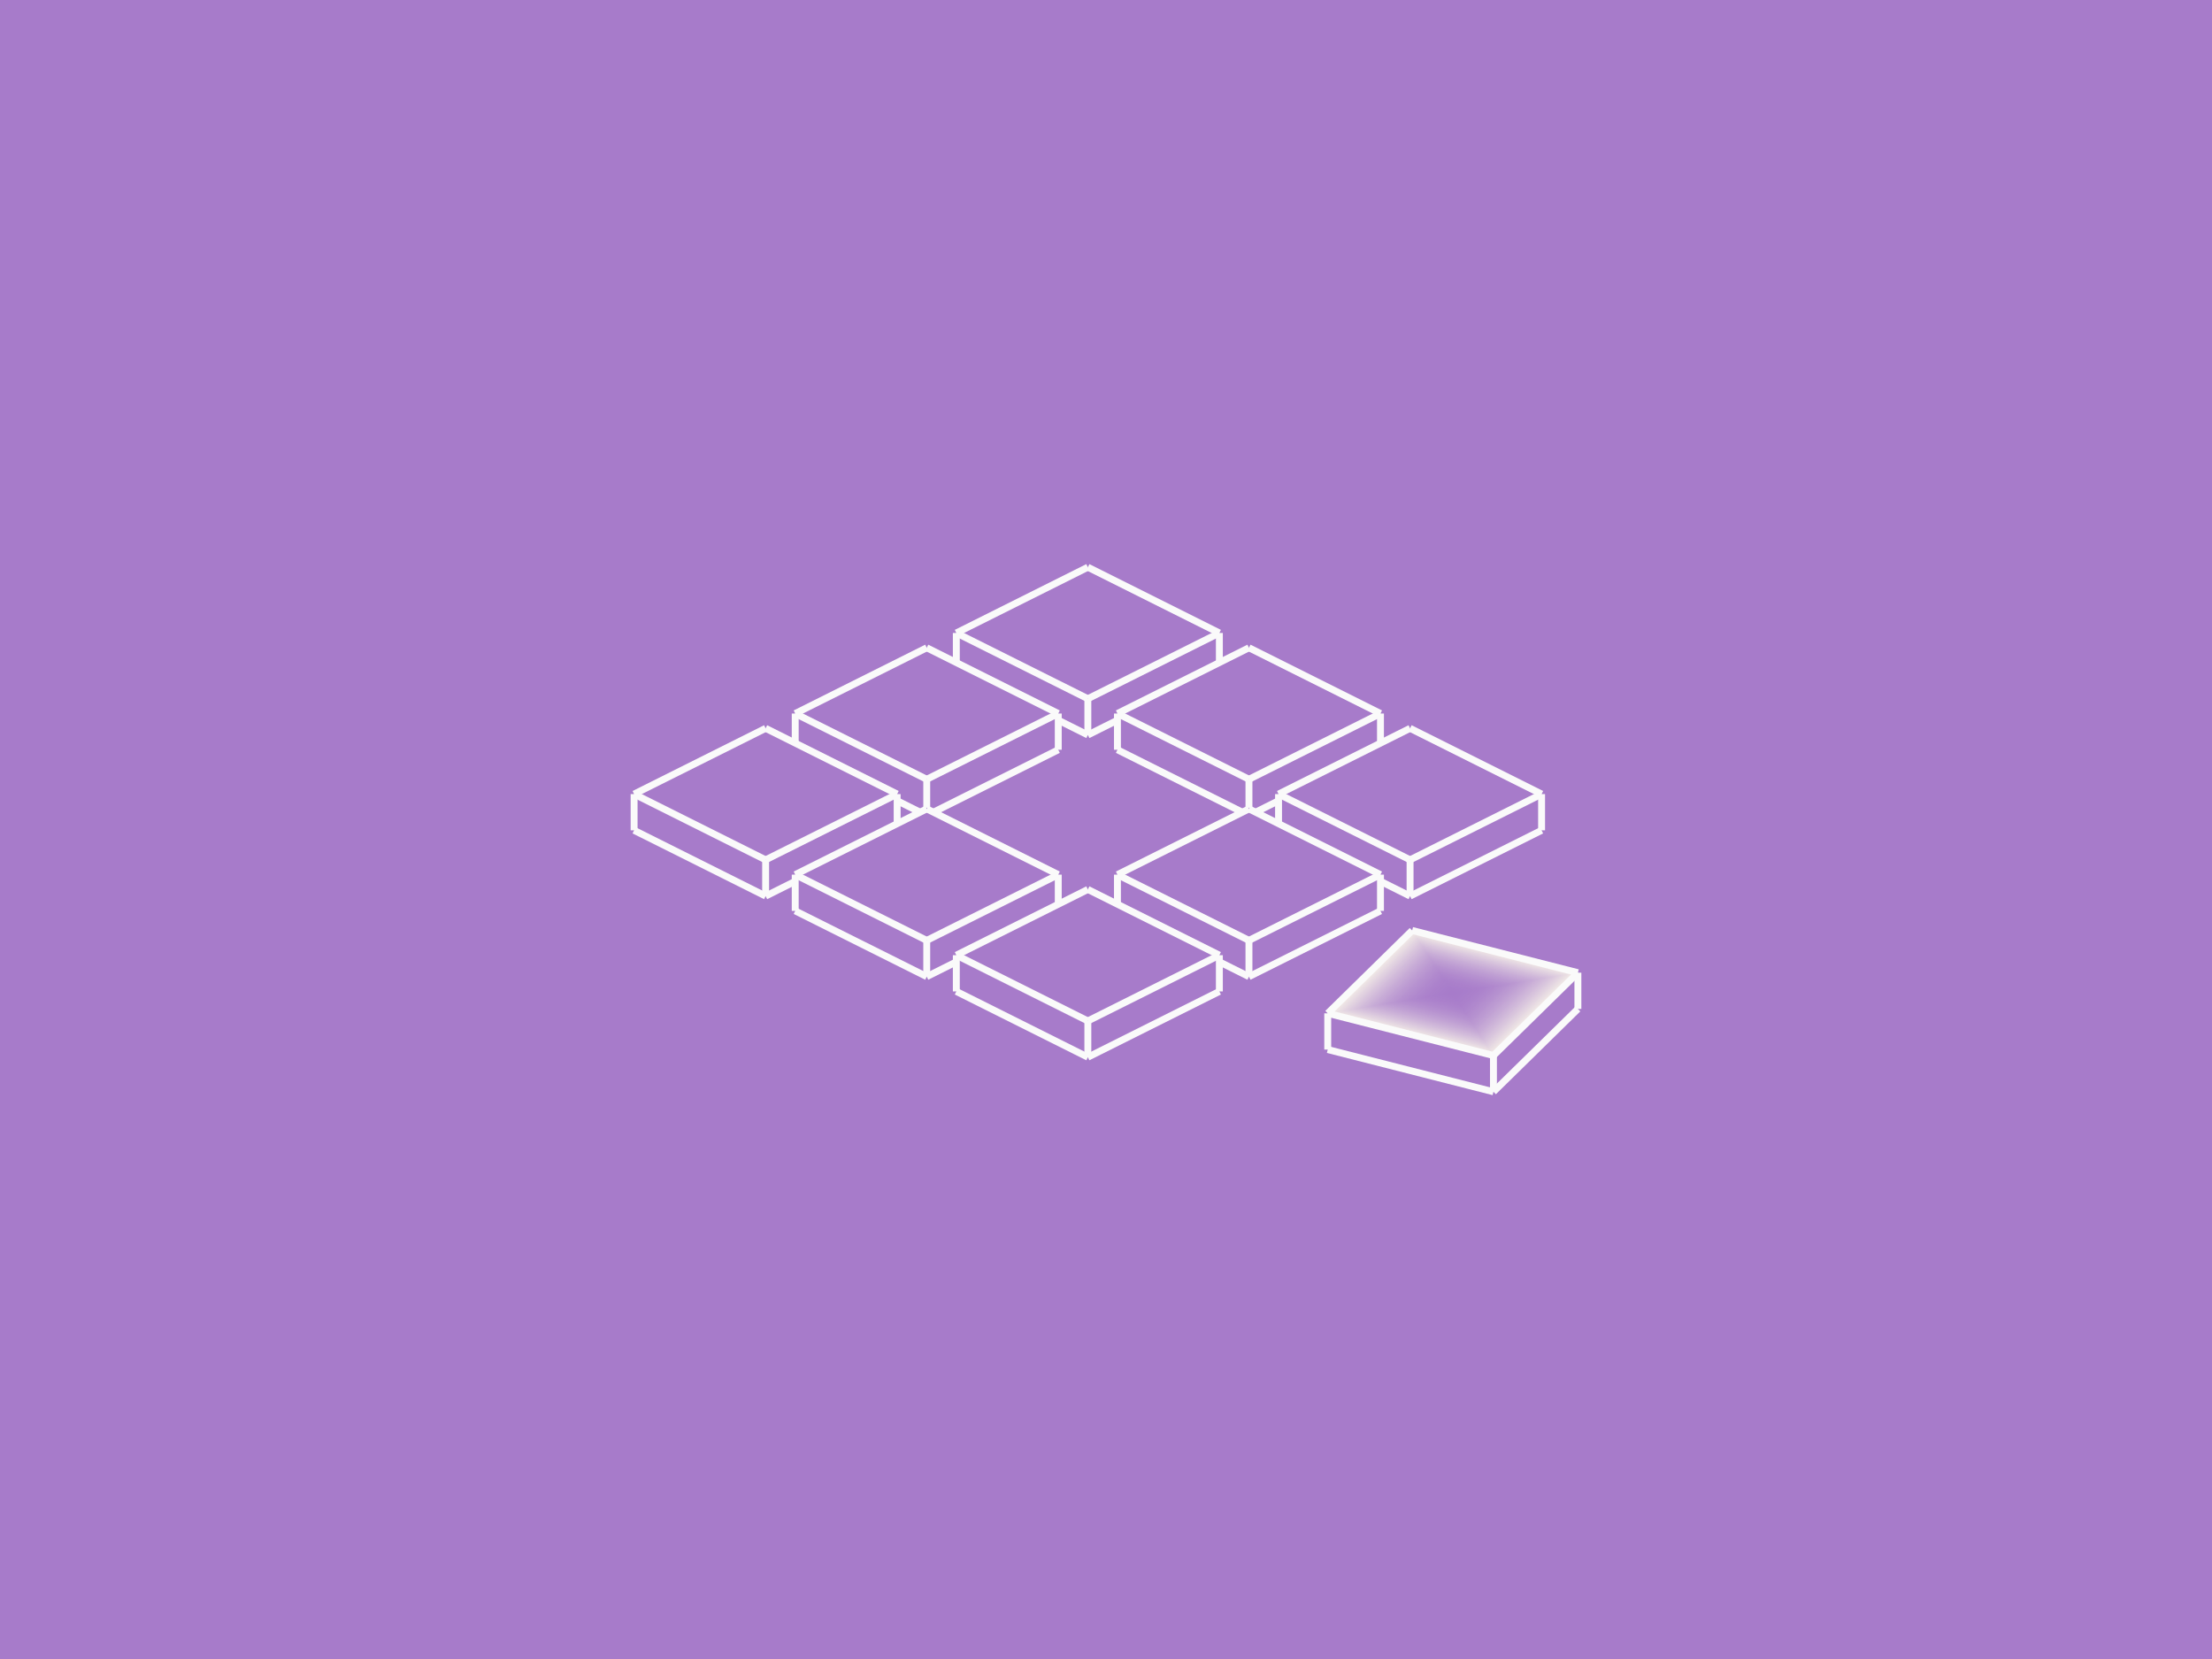
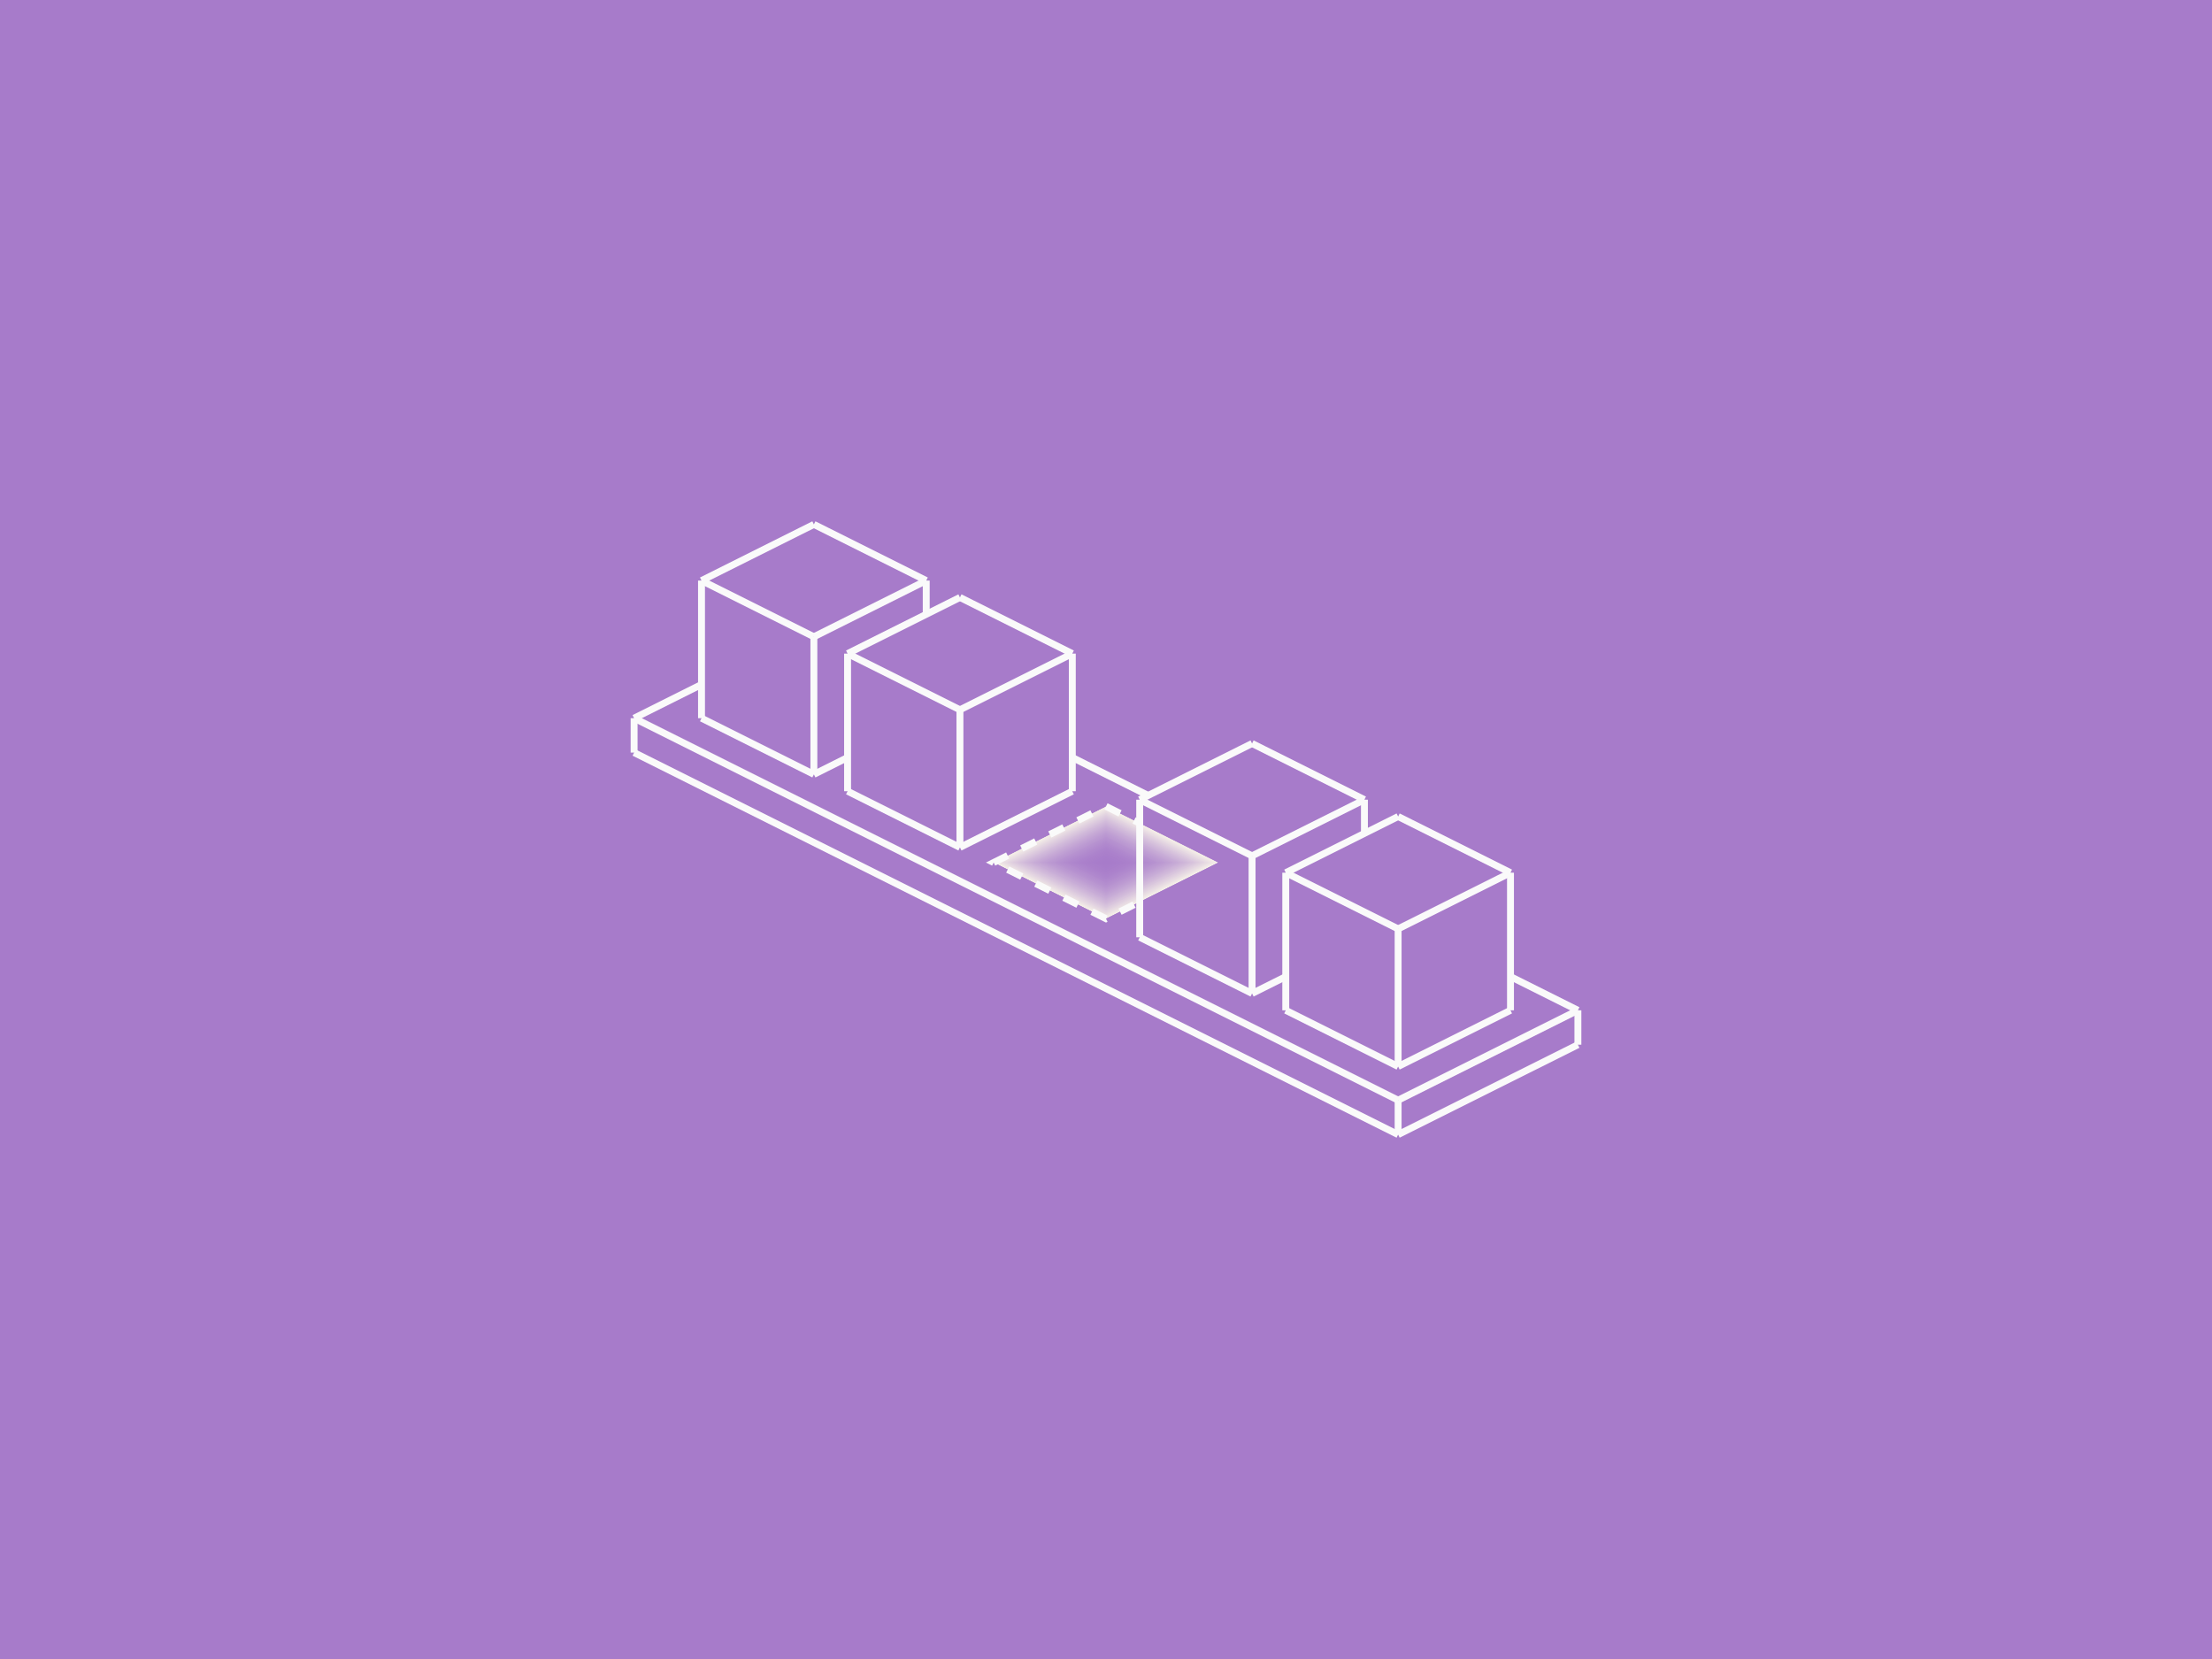
<svg xmlns="http://www.w3.org/2000/svg" width="3072" height="2304" viewBox="0 0 512 384">
  <rect width="512" height="384" fill="#A77BCA" />
  <svg x="64" y="0" width="384" height="384" viewBox="0 0 384 384">
    <defs>
      <mask id="iris-0" maskUnits="userSpaceOnUse" x="0" y="0" width="384" height="384" style="mask-type:luminance">
-         <path d="M262.867 215.369L243.323 234.549L281.682 244.321L301.227 225.142Z" fill="white" fill-rule="evenodd" />
-         <path d="M262.965 215.52L243.624 234.5L281.584 244.171L300.925 225.191Z" fill="rgb(250,250,250)" />
-         <path d="M263.063 215.671L243.926 234.451L281.486 244.02L300.623 225.24Z" fill="rgb(244,244,244)" />
-         <path d="M263.161 215.822L244.227 234.402L281.388 243.869L300.322 225.289Z" fill="rgb(239,239,239)" />
-         <path d="M263.259 215.973L244.529 234.353L281.29 243.718L300.02 225.338Z" fill="rgb(234,234,234)" />
-         <path d="M263.357 216.123L244.83 234.304L281.192 243.568L299.719 225.387Z" fill="rgb(229,229,229)" />
-         <path d="M263.455 216.274L245.132 234.255L281.094 243.417L299.417 225.436Z" fill="rgb(224,224,224)" />
-         <path d="M263.553 216.425L245.434 234.206L280.996 243.266L299.115 225.485Z" fill="rgb(219,219,219)" />
-         <path d="M263.651 216.576L245.735 234.157L280.898 243.115L298.814 225.534Z" fill="rgb(214,214,214)" />
-         <path d="M263.749 216.727L246.037 234.108L280.8 242.964L298.512 225.583Z" fill="rgb(209,209,209)" />
-         <path d="M263.847 216.877L246.338 234.059L280.702 242.814L298.211 225.632Z" fill="rgb(205,205,205)" />
-         <path d="M263.945 217.028L246.64 234.01L280.604 242.663L297.909 225.681Z" fill="rgb(200,200,200)" />
-         <path d="M264.043 217.179L246.942 233.961L280.506 242.512L297.608 225.73Z" fill="rgb(195,195,195)" />
-         <path d="M264.141 217.33L247.243 233.912L280.408 242.361L297.306 225.779Z" fill="rgb(191,191,191)" />
-         <path d="M264.239 217.481L247.545 233.863L280.31 242.21L297.004 225.828Z" fill="rgb(186,186,186)" />
-         <path d="M264.337 217.631L247.846 233.814L280.212 242.06L296.703 225.877Z" fill="rgb(182,182,182)" />
-         <path d="M264.435 217.782L248.148 233.765L280.114 241.909L296.401 225.926Z" fill="rgb(177,177,177)" />
-         <path d="M264.533 217.933L248.449 233.716L280.016 241.758L296.1 225.975Z" fill="rgb(173,173,173)" />
-         <path d="M264.631 218.084L248.751 233.667L279.918 241.607L295.798 226.024Z" fill="rgb(168,168,168)" />
-         <path d="M264.729 218.235L249.053 233.618L279.82 241.456L295.496 226.073Z" fill="rgb(164,164,164)" />
-         <path d="M264.827 218.385L249.354 233.569L279.722 241.306L295.195 226.122Z" fill="rgb(160,160,160)" />
-         <path d="M264.925 218.536L249.656 233.52L279.624 241.155L294.893 226.171Z" fill="rgb(156,156,156)" />
-         <path d="M265.023 218.687L249.957 233.471L279.526 241.004L294.592 226.22Z" fill="rgb(152,152,152)" />
-         <path d="M265.121 218.838L250.259 233.422L279.428 240.853L294.29 226.269Z" fill="rgb(147,147,147)" />
-         <path d="M265.219 218.988L250.561 233.373L279.33 240.702L293.989 226.318Z" fill="rgb(143,143,143)" />
-         <path d="M265.317 219.139L250.862 233.324L279.232 240.552L293.687 226.367Z" fill="rgb(139,139,139)" />
-         <path d="M265.415 219.29L251.164 233.275L279.134 240.401L293.385 226.416Z" fill="rgb(136,136,136)" />
-         <path d="M265.513 219.441L251.465 233.226L279.036 240.25L293.084 226.465Z" fill="rgb(132,132,132)" />
-         <path d="M265.611 219.592L251.767 233.177L278.938 240.099L292.782 226.514Z" fill="rgb(128,128,128)" />
-         <path d="M265.709 219.742L252.068 233.128L278.84 239.949L292.481 226.563Z" fill="rgb(124,124,124)" />
-         <path d="M265.807 219.893L252.37 233.079L278.742 239.798L292.179 226.612Z" fill="rgb(121,121,121)" />
-         <path d="M265.905 220.044L252.672 233.03L278.644 239.647L291.877 226.661Z" fill="rgb(117,117,117)" />
-         <path d="M266.003 220.195L252.973 232.981L278.546 239.496L291.576 226.71Z" fill="rgb(113,113,113)" />
-         <path d="M266.101 220.346L253.275 232.932L278.448 239.345L291.274 226.759Z" fill="rgb(110,110,110)" />
-         <path d="M266.199 220.496L253.576 232.883L278.35 239.195L290.973 226.808Z" fill="rgb(106,106,106)" />
-         <path d="M266.297 220.647L253.878 232.834L278.252 239.044L290.671 226.857Z" fill="rgb(103,103,103)" />
-         <path d="M266.395 220.798L254.18 232.785L278.154 238.893L290.37 226.906Z" fill="rgb(100,100,100)" />
-         <path d="M266.493 220.949L254.481 232.736L278.056 238.742L290.068 226.955Z" fill="rgb(96,96,96)" />
-         <path d="M266.591 221.1L254.783 232.687L277.958 238.591L289.766 227.004Z" fill="rgb(93,93,93)" />
-         <path d="M266.689 221.25L255.084 232.638L277.86 238.441L289.465 227.053Z" fill="rgb(90,90,90)" />
-         <path d="M266.787 221.401L255.386 232.589L277.762 238.29L289.163 227.102Z" fill="rgb(87,87,87)" />
-         <path d="M266.885 221.552L255.687 232.54L277.664 238.139L288.862 227.151Z" fill="rgb(84,84,84)" />
-         <path d="M266.983 221.703L255.989 232.491L277.566 237.988L288.56 227.2Z" fill="rgb(81,81,81)" />
-         <path d="M267.081 221.854L256.291 232.442L277.468 237.837L288.258 227.249Z" fill="rgb(78,78,78)" />
-         <path d="M267.179 222.004L256.592 232.393L277.37 237.687L287.957 227.298Z" fill="rgb(75,75,75)" />
-         <path d="M267.277 222.155L256.894 232.344L277.272 237.536L287.655 227.347Z" fill="rgb(72,72,72)" />
-         <path d="M267.375 222.306L257.195 232.295L277.174 237.385L287.354 227.396Z" fill="rgb(69,69,69)" />
-         <path d="M267.473 222.457L257.497 232.246L277.076 237.234L287.052 227.445Z" fill="rgb(66,66,66)" />
-         <path d="M267.571 222.607L257.799 232.197L276.978 237.083L286.751 227.494Z" fill="rgb(64,64,64)" />
-         <path d="M267.669 222.758L258.1 232.148L276.88 236.933L286.449 227.543Z" fill="rgb(61,61,61)" />
-         <path d="M267.767 222.909L258.402 232.099L276.782 236.782L286.147 227.592Z" fill="rgb(59,59,59)" />
-         <path d="M267.865 223.06L258.703 232.05L276.684 236.631L285.846 227.641Z" fill="rgb(56,56,56)" />
-         <path d="M267.963 223.211L259.005 232.001L276.586 236.48L285.544 227.69Z" fill="rgb(54,54,54)" />
-         <path d="M268.061 223.361L259.306 231.952L276.488 236.33L285.243 227.739Z" fill="rgb(51,51,51)" />
-         <path d="M268.159 223.512L259.608 231.903L276.39 236.179L284.941 227.788Z" fill="rgb(49,49,49)" />
-         <path d="M268.257 223.663L259.91 231.854L276.292 236.028L284.639 227.837Z" fill="rgb(47,47,47)" />
-         <path d="M268.355 223.814L260.211 231.805L276.194 235.877L284.338 227.886Z" fill="rgb(44,44,44)" />
-         <path d="M268.453 223.965L260.513 231.756L276.096 235.726L284.036 227.935Z" fill="rgb(42,42,42)" />
-         <path d="M268.551 224.115L260.814 231.707L275.998 235.576L283.735 227.984Z" fill="rgb(40,40,40)" />
-         <path d="M268.649 224.266L261.116 231.658L275.9 235.425L283.433 228.033Z" fill="rgb(38,38,38)" />
-         <path d="M268.747 224.417L261.418 231.609L275.802 235.274L283.132 228.082Z" fill="rgb(36,36,36)" />
-         <path d="M268.845 224.568L261.719 231.56L275.704 235.123L282.83 228.131Z" fill="rgb(34,34,34)" />
-         <path d="M268.943 224.719L262.021 231.511L275.606 234.972L282.528 228.18Z" fill="rgb(32,32,32)" />
-         <path d="M269.041 224.869L262.322 231.462L275.508 234.822L282.227 228.229Z" fill="rgb(30,30,30)" />
-         <path d="M269.139 225.02L262.624 231.413L275.41 234.671L281.925 228.278Z" fill="rgb(28,28,28)" />
-         <path d="M269.237 225.171L262.925 231.364L275.312 234.52L281.624 228.327Z" fill="rgb(27,27,27)" />
-         <path d="M269.335 225.322L263.227 231.315L275.214 234.369L281.322 228.376Z" fill="rgb(25,25,25)" />
-         <path d="M269.433 225.473L263.529 231.266L275.116 234.218L281.02 228.425Z" fill="rgb(23,23,23)" />
-         <path d="M269.531 225.623L263.83 231.217L275.018 234.068L280.719 228.474Z" fill="rgb(22,22,22)" />
-         <path d="M269.629 225.774L264.132 231.168L274.92 233.917L280.417 228.523Z" fill="rgb(20,20,20)" />
-         <path d="M269.727 225.925L264.433 231.119L274.822 233.766L280.116 228.572Z" fill="rgb(19,19,19)" />
-         <path d="M269.825 226.076L264.735 231.07L274.724 233.615L279.814 228.621Z" fill="rgb(17,17,17)" />
-         <path d="M269.923 226.226L265.037 231.021L274.626 233.464L279.513 228.67Z" fill="rgb(16,16,16)" />
-         <path d="M270.021 226.377L265.338 230.972L274.528 233.314L279.211 228.719Z" fill="rgb(15,15,15)" />
-         <path d="M270.119 226.528L265.64 230.923L274.43 233.163L278.909 228.768Z" fill="rgb(13,13,13)" />
-         <path d="M270.217 226.679L265.941 230.874L274.332 233.012L278.608 228.817Z" fill="rgb(12,12,12)" />
-         <path d="M270.315 226.83L266.243 230.825L274.234 232.861L278.306 228.866Z" fill="rgb(11,11,11)" />
-         <path d="M270.413 226.98L266.544 230.776L274.136 232.711L278.005 228.915Z" fill="rgb(10,10,10)" />
-         <path d="M270.511 227.131L266.846 230.727L274.038 232.56L277.703 228.964Z" fill="rgb(9,9,9)" />
-         <path d="M270.609 227.282L267.148 230.678L273.94 232.409L277.401 229.013Z" fill="rgb(8,8,8)" />
-         <path d="M270.707 227.433L267.449 230.629L273.842 232.258L277.1 229.062Z" fill="rgb(7,7,7)" />
-         <path d="M270.805 227.584L267.751 230.58L273.744 232.107L276.798 229.111Z" fill="rgb(6,6,6)" />
-         <path d="M270.903 227.734L268.052 230.531L273.646 231.957L276.497 229.16Z" fill="rgb(5,5,5)" />
-         <path d="M271.001 227.885L268.354 230.482L273.548 231.806L276.195 229.209Z" fill="rgb(5,5,5)" />
-         <path d="M271.099 228.036L268.656 230.433L273.45 231.655L275.894 229.258Z" fill="rgb(4,4,4)" />
-         <path d="M271.197 228.187L268.957 230.384L273.352 231.504L275.592 229.307Z" fill="rgb(3,3,3)" />
-         <path d="M271.295 228.338L269.259 230.335L273.254 231.353L275.29 229.356Z" fill="rgb(3,3,3)" />
-         <path d="M271.393 228.488L269.56 230.286L273.156 231.203L274.989 229.405Z" fill="rgb(2,2,2)" />
-         <path d="M271.491 228.639L269.862 230.237L273.058 231.052L274.687 229.454Z" fill="rgb(2,2,2)" />
-         <path d="M271.589 228.79L270.163 230.188L272.96 230.901L274.386 229.503Z" fill="rgb(1,1,1)" />
-         <path d="M271.687 228.941L270.465 230.139L272.862 230.75L274.084 229.552Z" fill="rgb(1,1,1)" />
-         <path d="M271.785 229.092L270.767 230.09L272.764 230.599L273.782 229.6Z" fill="rgb(1,1,1)" />
-         <path d="M271.883 229.242L271.068 230.041L272.666 230.449L273.481 229.649Z" fill="rgb(0,0,0)" />
-         <path d="M271.981 229.393L271.37 229.992L272.568 230.298L273.179 229.698Z" fill="rgb(0,0,0)" />
-         <path d="M272.079 229.544L271.671 229.943L272.47 230.147L272.878 229.747Z" fill="rgb(0,0,0)" />
-         <path d="M272.177 229.695L271.973 229.894L272.373 229.996L272.576 229.796Z" fill="rgb(0,0,0)" />
-         <path d="M272.275 229.845L272.275 229.845L272.275 229.845L272.275 229.845Z" fill="rgb(0,0,0)" />
+         <path d="M192 186.642L218.006 199.645L192 212.648L165.994 199.645Z" fill="white" fill-rule="evenodd" />
+         <path d="M192 186.777L217.735 199.645L192 212.513L166.265 199.645Z" fill="rgb(250,250,250)" />
+         <path d="M192 186.913L217.465 199.645L192 212.377L166.535 199.645Z" fill="rgb(244,244,244)" />
+         <path d="M192 187.048L217.194 199.645L192 212.242L166.806 199.645Z" fill="rgb(239,239,239)" />
+         <path d="M192 187.184L216.923 199.645L192 212.106L167.077 199.645Z" fill="rgb(234,234,234)" />
+         <path d="M192 187.319L216.652 199.645L192 211.971L167.348 199.645Z" fill="rgb(229,229,229)" />
+         <path d="M192 187.455L216.381 199.645L192 211.836L167.619 199.645Z" fill="rgb(224,224,224)" />
+         <path d="M192 187.59L216.11 199.645L192 211.7L167.89 199.645Z" fill="rgb(219,219,219)" />
+         <path d="M192 187.726L215.839 199.645L192 211.565L168.161 199.645Z" fill="rgb(214,214,214)" />
+         <path d="M192 187.861L215.568 199.645L192 211.429L168.432 199.645Z" fill="rgb(209,209,209)" />
+         <path d="M192 187.996L215.297 199.645L192 211.294L168.703 199.645Z" fill="rgb(205,205,205)" />
+         <path d="M192 188.132L215.026 199.645L192 211.158L168.974 199.645Z" fill="rgb(200,200,200)" />
+         <path d="M192 188.267L214.756 199.645L192 211.023L169.244 199.645Z" fill="rgb(195,195,195)" />
+         <path d="M192 188.403L214.485 199.645L192 210.887L169.515 199.645Z" fill="rgb(191,191,191)" />
+         <path d="M192 188.538L214.214 199.645L192 210.752L169.786 199.645Z" fill="rgb(186,186,186)" />
+         <path d="M192 188.674L213.943 199.645L192 210.616L170.057 199.645Z" fill="rgb(182,182,182)" />
+         <path d="M192 188.809L213.672 199.645L192 210.481L170.328 199.645Z" fill="rgb(177,177,177)" />
+         <path d="M192 188.945L213.401 199.645L192 210.346L170.599 199.645Z" fill="rgb(173,173,173)" />
+         <path d="M192 189.08L213.13 199.645L192 210.21L170.87 199.645Z" fill="rgb(168,168,168)" />
+         <path d="M192 189.215L212.859 199.645L192 210.075L171.141 199.645Z" fill="rgb(164,164,164)" />
+         <path d="M192 189.351L212.588 199.645L192 209.939L171.412 199.645Z" fill="rgb(160,160,160)" />
+         <path d="M192 189.486L212.317 199.645L192 209.804L171.683 199.645Z" fill="rgb(156,156,156)" />
+         <path d="M192 189.622L212.047 199.645L192 209.668L171.953 199.645Z" fill="rgb(152,152,152)" />
+         <path d="M192 189.757L211.776 199.645L192 209.533L172.224 199.645Z" fill="rgb(147,147,147)" />
+         <path d="M192 189.893L211.505 199.645L192 209.397L172.495 199.645Z" fill="rgb(143,143,143)" />
+         <path d="M192 190.028L211.234 199.645L192 209.262L172.766 199.645Z" fill="rgb(139,139,139)" />
+         <path d="M192 190.164L210.963 199.645L192 209.127L173.037 199.645Z" fill="rgb(136,136,136)" />
+         <path d="M192 190.299L210.692 199.645L192 208.991L173.308 199.645Z" fill="rgb(132,132,132)" />
+         <path d="M192 190.435L210.421 199.645L192 208.856L173.579 199.645Z" fill="rgb(128,128,128)" />
+         <path d="M192 190.57L210.15 199.645L192 208.72L173.85 199.645Z" fill="rgb(124,124,124)" />
+         <path d="M192 190.705L209.879 199.645L192 208.585L174.121 199.645Z" fill="rgb(121,121,121)" />
+         <path d="M192 190.841L209.608 199.645L192 208.449L174.392 199.645Z" fill="rgb(117,117,117)" />
+         <path d="M192 190.976L209.338 199.645L192 208.314L174.662 199.645Z" fill="rgb(113,113,113)" />
+         <path d="M192 191.112L209.067 199.645L192 208.178L174.933 199.645Z" fill="rgb(110,110,110)" />
+         <path d="M192 191.247L208.796 199.645L192 208.043L175.204 199.645Z" fill="rgb(106,106,106)" />
+         <path d="M192 191.383L208.525 199.645L192 207.907L175.475 199.645Z" fill="rgb(103,103,103)" />
+         <path d="M192 191.518L208.254 199.645L192 207.772L175.746 199.645Z" fill="rgb(100,100,100)" />
+         <path d="M192 191.654L207.983 199.645L192 207.637L176.017 199.645Z" fill="rgb(96,96,96)" />
+         <path d="M192 191.789L207.712 199.645L192 207.501L176.288 199.645Z" fill="rgb(93,93,93)" />
+         <path d="M192 191.924L207.441 199.645L192 207.366L176.559 199.645Z" fill="rgb(90,90,90)" />
+         <path d="M192 192.06L207.17 199.645L192 207.23L176.83 199.645Z" fill="rgb(87,87,87)" />
+         <path d="M192 192.195L206.899 199.645L192 207.095L177.101 199.645Z" fill="rgb(84,84,84)" />
+         <path d="M192 192.331L206.629 199.645L192 206.959L177.371 199.645Z" fill="rgb(81,81,81)" />
+         <path d="M192 192.466L206.358 199.645L192 206.824L177.642 199.645Z" fill="rgb(78,78,78)" />
+         <path d="M192 192.602L206.087 199.645L192 206.688L177.913 199.645Z" fill="rgb(75,75,75)" />
+         <path d="M192 192.737L205.816 199.645L192 206.553L178.184 199.645Z" fill="rgb(72,72,72)" />
+         <path d="M192 192.873L205.545 199.645L192 206.418L178.455 199.645Z" fill="rgb(69,69,69)" />
+         <path d="M192 193.008L205.274 199.645L192 206.282L178.726 199.645Z" fill="rgb(66,66,66)" />
+         <path d="M192 193.143L205.003 199.645L192 206.147L178.997 199.645Z" fill="rgb(64,64,64)" />
+         <path d="M192 193.279L204.732 199.645L192 206.011L179.268 199.645Z" fill="rgb(61,61,61)" />
+         <path d="M192 193.414L204.461 199.645L192 205.876L179.539 199.645Z" fill="rgb(59,59,59)" />
+         <path d="M192 193.55L204.19 199.645L192 205.74L179.81 199.645Z" fill="rgb(56,56,56)" />
+         <path d="M192 193.685L203.92 199.645L192 205.605L180.08 199.645Z" fill="rgb(54,54,54)" />
+         <path d="M192 193.821L203.649 199.645L192 205.469L180.351 199.645Z" fill="rgb(51,51,51)" />
+         <path d="M192 193.956L203.378 199.645L192 205.334L180.622 199.645Z" fill="rgb(49,49,49)" />
+         <path d="M192 194.092L203.107 199.645L192 205.199L180.893 199.645Z" fill="rgb(47,47,47)" />
+         <path d="M192 194.227L202.836 199.645L192 205.063L181.164 199.645Z" fill="rgb(44,44,44)" />
+         <path d="M192 194.363L202.565 199.645L192 204.928L181.435 199.645Z" fill="rgb(42,42,42)" />
+         <path d="M192 194.498L202.294 199.645L192 204.792L181.706 199.645Z" fill="rgb(40,40,40)" />
+         <path d="M192 194.633L202.023 199.645L192 204.657L181.977 199.645Z" fill="rgb(38,38,38)" />
+         <path d="M192 194.769L201.752 199.645L192 204.521L182.248 199.645Z" fill="rgb(36,36,36)" />
+         <path d="M192 194.904L201.481 199.645L192 204.386L182.519 199.645Z" fill="rgb(34,34,34)" />
+         <path d="M192 195.04L201.211 199.645L192 204.25L182.789 199.645Z" fill="rgb(32,32,32)" />
+         <path d="M192 195.175L200.94 199.645L192 204.115L183.06 199.645Z" fill="rgb(30,30,30)" />
+         <path d="M192 195.311L200.669 199.645L192 203.979L183.331 199.645Z" fill="rgb(28,28,28)" />
+         <path d="M192 195.446L200.398 199.645L192 203.844L183.602 199.645Z" fill="rgb(27,27,27)" />
+         <path d="M192 195.582L200.127 199.645L192 203.709L183.873 199.645Z" fill="rgb(25,25,25)" />
+         <path d="M192 195.717L199.856 199.645L192 203.573L184.144 199.645Z" fill="rgb(23,23,23)" />
+         <path d="M192 195.852L199.585 199.645L192 203.438L184.415 199.645Z" fill="rgb(22,22,22)" />
+         <path d="M192 195.988L199.314 199.645L192 203.302L184.686 199.645Z" fill="rgb(20,20,20)" />
+         <path d="M192 196.123L199.043 199.645L192 203.167L184.957 199.645Z" fill="rgb(19,19,19)" />
+         <path d="M192 196.259L198.772 199.645L192 203.031L185.228 199.645Z" fill="rgb(17,17,17)" />
+         <path d="M192 196.394L198.502 199.645L192 202.896L185.498 199.645Z" fill="rgb(16,16,16)" />
+         <path d="M192 196.53L198.231 199.645L192 202.76L185.769 199.645Z" fill="rgb(15,15,15)" />
+         <path d="M192 196.665L197.96 199.645L192 202.625L186.04 199.645Z" fill="rgb(13,13,13)" />
+         <path d="M192 196.801L197.689 199.645L192 202.49L186.311 199.645Z" fill="rgb(12,12,12)" />
+         <path d="M192 196.936L197.418 199.645L192 202.354L186.582 199.645Z" fill="rgb(11,11,11)" />
+         <path d="M192 197.072L197.147 199.645L192 202.219L186.853 199.645Z" fill="rgb(10,10,10)" />
+         <path d="M192 197.207L196.876 199.645L192 202.083L187.124 199.645Z" fill="rgb(9,9,9)" />
+         <path d="M192 197.342L196.605 199.645L192 201.948L187.395 199.645Z" fill="rgb(8,8,8)" />
+         <path d="M192 197.478L196.334 199.645L192 201.812L187.666 199.645Z" fill="rgb(7,7,7)" />
+         <path d="M192 197.613L196.063 199.645L192 201.677L187.937 199.645Z" fill="rgb(6,6,6)" />
+         <path d="M192 197.749L195.793 199.645L192 201.541L188.207 199.645Z" fill="rgb(5,5,5)" />
+         <path d="M192 197.884L195.522 199.645L192 201.406L188.478 199.645Z" fill="rgb(5,5,5)" />
+         <path d="M192 198.02L195.251 199.645L192 201.27L188.749 199.645Z" fill="rgb(4,4,4)" />
+         <path d="M192 198.155L194.98 199.645L192 201.135L189.02 199.645Z" fill="rgb(3,3,3)" />
+         <path d="M192 198.291L194.709 199.645L192 201L189.291 199.645Z" fill="rgb(3,3,3)" />
+         <path d="M192 198.426L194.438 199.645L192 200.864L189.562 199.645Z" fill="rgb(2,2,2)" />
+         <path d="M192 198.561L194.167 199.645L192 200.729L189.833 199.645Z" fill="rgb(2,2,2)" />
+         <path d="M192 198.697L193.896 199.645L192 200.593L190.104 199.645Z" fill="rgb(1,1,1)" />
+         <path d="M192 198.832L193.625 199.645L192 200.458L190.375 199.645Z" fill="rgb(1,1,1)" />
+         <path d="M192 198.968L193.354 199.645L192 200.322L190.646 199.645Z" fill="rgb(1,1,1)" />
+         <path d="M192 199.103L193.084 199.645L192 200.187L190.916 199.645Z" fill="rgb(0,0,0)" />
+         <path d="M192 199.239L192.813 199.645L192 200.051L191.187 199.645Z" fill="rgb(0,0,0)" />
+         <path d="M192 199.374L192.542 199.645L192 199.916L191.458 199.645Z" fill="rgb(0,0,0)" />
+         <path d="M192 199.51L192.271 199.645L192 199.781L191.729 199.645Z" fill="rgb(0,0,0)" />
+         <path d="M192 199.645L192 199.645L192 199.645L192 199.645Z" fill="rgb(0,0,0)" />
      </mask>
    </defs>
-     <path d="M262.867 215.369L243.323 234.549L281.682 244.321L301.227 225.142Z" fill="#F6F1E8" fill-rule="evenodd" mask="url(#iris-0)" />
+     <path d="M192 186.642L218.006 199.645L192 212.648L165.994 199.645Z" fill="#F6F1E8" fill-rule="evenodd" mask="url(#iris-0)" />
    <g fill="none" stroke="#FAFAFA" stroke-linejoin="miter" stroke-linecap="butt">
      <g opacity="0.35" />
      <g>
-         <path d="M194.741 166.649L187.798 170.12" stroke-width="1.6" />
-         <path d="M187.798 170.12L180.855 166.649" stroke-width="1.6" />
-         <path d="M187.798 131.29L218.24 146.511" stroke-width="1.6" />
-         <path d="M218.24 146.511L218.24 153.102" stroke-width="1.6" />
-         <path d="M218.24 146.511L187.798 161.732" stroke-width="1.6" />
-         <path d="M187.798 161.732L187.798 170.12" stroke-width="1.6" />
-         <path d="M187.798 161.732L157.356 146.511" stroke-width="1.6" />
-         <path d="M157.356 146.511L157.356 153.102" stroke-width="1.6" />
-         <path d="M157.356 146.511L187.798 131.29" stroke-width="1.6" />
-         <path d="M180.949 173.545L152.109 187.965" stroke-width="1.6" />
-         <path d="M148.905 187.965L143.564 185.295" stroke-width="1.6" />
-         <path d="M150.507 149.935L180.949 165.156" stroke-width="1.6" />
-         <path d="M180.949 165.156L180.949 173.545" stroke-width="1.6" />
-         <path d="M180.949 165.156L150.507 180.377" stroke-width="1.6" />
-         <path d="M150.507 180.377L150.507 186.969" stroke-width="1.6" />
-         <path d="M150.507 180.377L120.065 165.156" stroke-width="1.6" />
-         <path d="M120.065 165.156L120.065 171.748" stroke-width="1.6" />
-         <path d="M120.065 165.156L150.507 149.935" stroke-width="1.6" />
-         <path d="M120.158 203.94L113.215 207.412" stroke-width="1.6" />
-         <path d="M113.215 207.412L82.773 192.191" stroke-width="1.6" />
-         <path d="M113.215 168.581L143.657 183.802" stroke-width="1.6" />
-         <path d="M143.657 183.802L143.657 190.393" stroke-width="1.6" />
-         <path d="M143.657 183.802L113.215 199.023" stroke-width="1.6" />
-         <path d="M113.215 199.023L113.215 207.412" stroke-width="1.6" />
-         <path d="M113.215 199.023L82.773 183.802" stroke-width="1.6" />
-         <path d="M82.773 183.802L82.773 192.191" stroke-width="1.6" />
-         <path d="M82.773 183.802L113.215 168.581" stroke-width="1.6" />
-         <path d="M232.032 185.295L226.692 187.965" stroke-width="1.6" />
-         <path d="M223.487 187.965L194.648 173.545" stroke-width="1.6" />
-         <path d="M225.09 149.935L255.531 165.156" stroke-width="1.6" />
-         <path d="M255.531 165.156L255.531 171.748" stroke-width="1.6" />
-         <path d="M255.531 165.156L225.09 180.377" stroke-width="1.6" />
-         <path d="M225.09 180.377L225.09 186.969" stroke-width="1.6" />
-         <path d="M225.09 180.377L194.648 165.156" stroke-width="1.6" />
-         <path d="M194.648 165.156L194.648 173.545" stroke-width="1.6" />
-         <path d="M194.648 165.156L225.09 149.935" stroke-width="1.6" />
-         <path d="M157.45 222.586L150.507 226.058" stroke-width="1.6" />
-         <path d="M150.507 226.058L120.065 210.837" stroke-width="1.6" />
-         <path d="M150.507 187.227L180.949 202.448" stroke-width="1.6" />
-         <path d="M180.949 202.448L180.949 209.039" stroke-width="1.6" />
-         <path d="M180.949 202.448L150.507 217.669" stroke-width="1.6" />
-         <path d="M150.507 217.669L150.507 226.058" stroke-width="1.6" />
-         <path d="M150.507 217.669L120.065 202.448" stroke-width="1.6" />
-         <path d="M120.065 202.448L120.065 210.837" stroke-width="1.6" />
-         <path d="M120.065 202.448L150.507 187.227" stroke-width="1.6" />
-         <path d="M292.823 192.191L262.381 207.412" stroke-width="1.6" />
-         <path d="M262.381 207.412L255.438 203.94" stroke-width="1.6" />
-         <path d="M262.381 168.581L292.823 183.802" stroke-width="1.6" />
-         <path d="M292.823 183.802L292.823 192.191" stroke-width="1.6" />
-         <path d="M292.823 183.802L262.381 199.023" stroke-width="1.6" />
-         <path d="M262.381 199.023L262.381 207.412" stroke-width="1.6" />
-         <path d="M262.381 199.023L231.939 183.802" stroke-width="1.6" />
-         <path d="M231.939 183.802L231.939 190.393" stroke-width="1.6" />
-         <path d="M231.939 183.802L262.381 168.581" stroke-width="1.6" />
-         <path d="M255.531 210.837L225.09 226.058" stroke-width="1.6" />
-         <path d="M225.09 226.058L218.147 222.586" stroke-width="1.6" />
-         <path d="M225.09 187.227L255.531 202.448" stroke-width="1.6" />
-         <path d="M255.531 202.448L255.531 210.837" stroke-width="1.6" />
-         <path d="M255.531 202.448L225.09 217.669" stroke-width="1.6" />
-         <path d="M225.09 217.669L225.09 226.058" stroke-width="1.6" />
-         <path d="M225.09 217.669L194.648 202.448" stroke-width="1.6" />
-         <path d="M194.648 202.448L194.648 209.039" stroke-width="1.6" />
-         <path d="M194.648 202.448L225.09 187.227" stroke-width="1.6" />
-         <path d="M218.24 229.482L187.798 244.703" stroke-width="1.6" />
-         <path d="M187.798 244.703L157.356 229.482" stroke-width="1.6" />
-         <path d="M187.798 205.872L218.24 221.093" stroke-width="1.6" />
-         <path d="M218.24 221.093L218.24 229.482" stroke-width="1.6" />
-         <path d="M218.24 221.093L187.798 236.314" stroke-width="1.6" />
-         <path d="M187.798 236.314L187.798 244.703" stroke-width="1.6" />
-         <path d="M187.798 236.314L157.356 221.093" stroke-width="1.6" />
-         <path d="M157.356 221.093L157.356 229.482" stroke-width="1.6" />
-         <path d="M157.356 221.093L187.798 205.872" stroke-width="1.6" />
-         <path d="M301.227 233.531L281.682 252.71" stroke-width="1.6" />
-         <path d="M281.682 252.71L243.323 242.938" stroke-width="1.6" />
-         <path d="M262.867 215.369L301.227 225.142" stroke-width="1.6" />
-         <path d="M301.227 225.142L301.227 233.531" stroke-width="1.6" />
-         <path d="M301.227 225.142L281.682 244.321" stroke-width="1.6" />
-         <path d="M281.682 244.321L281.682 252.71" stroke-width="1.6" />
-         <path d="M281.682 244.321L243.323 234.549" stroke-width="1.6" />
-         <path d="M243.323 234.549L243.323 242.938" stroke-width="1.6" />
-         <path d="M243.323 234.549L262.867 215.369" stroke-width="1.6" />
+         <path d="M301.227 241.814L259.616 262.619" stroke-width="1.6" />
+         <path d="M259.616 262.619L82.773 174.198" stroke-width="1.6" />
+         <path d="M184.403 175.44L201.551 184.014" stroke-width="1.6" />
+         <path d="M285.686 226.081L301.227 233.851" stroke-width="1.6" />
+         <path d="M301.227 233.851L301.227 241.814" stroke-width="1.6" />
+         <path d="M301.227 233.851L259.616 254.656" stroke-width="1.6" />
+         <path d="M259.616 254.656L259.616 262.619" stroke-width="1.6" />
+         <path d="M259.616 254.656L82.773 166.235" stroke-width="1.6" />
+         <path d="M82.773 166.235L82.773 174.198" stroke-width="1.6" />
+         <path d="M82.773 166.235L98.244 158.5" stroke-width="1.6" />
+         <path d="M132.345 175.258L124.384 179.238" stroke-width="1.6" />
+         <path d="M124.384 179.238L98.377 166.235" stroke-width="1.6" />
+         <path d="M124.384 121.381L150.39 134.384" stroke-width="1.6" />
+         <path d="M150.39 134.384L150.39 142.052" stroke-width="1.6" />
+         <path d="M150.39 134.384L124.384 147.387" stroke-width="1.6" />
+         <path d="M124.384 147.387L124.384 179.238" stroke-width="1.6" />
+         <path d="M124.384 147.387L98.377 134.384" stroke-width="1.6" />
+         <path d="M98.377 134.384L98.377 166.235" stroke-width="1.6" />
+         <path d="M98.377 134.384L124.384 121.381" stroke-width="1.6" />
+         <path d="M184.198 183.139L158.192 196.142" stroke-width="1.6" />
+         <path d="M158.192 196.142L132.185 183.139" stroke-width="1.6" />
+         <path d="M158.192 138.285L184.198 151.288" stroke-width="1.6" />
+         <path d="M184.198 151.288L184.198 183.139" stroke-width="1.6" />
+         <path d="M184.198 151.288L158.192 164.291" stroke-width="1.6" />
+         <path d="M158.192 164.291L158.192 196.142" stroke-width="1.6" />
+         <path d="M158.192 164.291L132.185 151.288" stroke-width="1.6" />
+         <path d="M132.185 151.288L132.185 183.139" stroke-width="1.6" />
+         <path d="M132.185 151.288L158.192 138.285" stroke-width="1.6" />
+         <path d="M233.769 225.97L225.808 229.95" stroke-width="1.6" />
+         <path d="M225.808 229.95L199.802 216.947" stroke-width="1.6" />
+         <path d="M225.808 172.093L251.815 185.096" stroke-width="1.6" />
+         <path d="M251.815 185.096L251.815 192.764" stroke-width="1.6" />
+         <path d="M251.815 185.096L225.808 198.099" stroke-width="1.6" />
+         <path d="M225.808 198.099L225.808 229.95" stroke-width="1.6" />
+         <path d="M225.808 198.099L199.802 185.096" stroke-width="1.6" />
+         <path d="M199.802 185.096L199.802 216.947" stroke-width="1.6" />
+         <path d="M199.802 185.096L225.808 172.093" stroke-width="1.6" />
+         <path d="M285.623 233.851L259.616 246.855" stroke-width="1.6" />
+         <path d="M259.616 246.855L233.61 233.851" stroke-width="1.6" />
+         <path d="M259.616 188.997L285.623 202" stroke-width="1.6" />
+         <path d="M285.623 202L285.623 233.851" stroke-width="1.6" />
+         <path d="M285.623 202L259.616 215.003" stroke-width="1.6" />
+         <path d="M259.616 215.003L259.616 246.855" stroke-width="1.6" />
+         <path d="M259.616 215.003L233.61 202" stroke-width="1.6" />
+         <path d="M233.61 202L233.61 233.851" stroke-width="1.6" />
+         <path d="M233.61 202L259.616 188.997" stroke-width="1.6" />
      </g>
-       <g />
+       <g>
+         <path d="M192 186.642L199.961 190.622" stroke-width="1.6" stroke-dasharray="3.634 3.634" />
+         <path d="M199.961 208.668L192 212.648L165.994 199.645L192 186.642" stroke-width="1.6" stroke-dasharray="3.634 3.634" stroke-dashoffset="5.637" />
+       </g>
    </g>
  </svg>
</svg>
